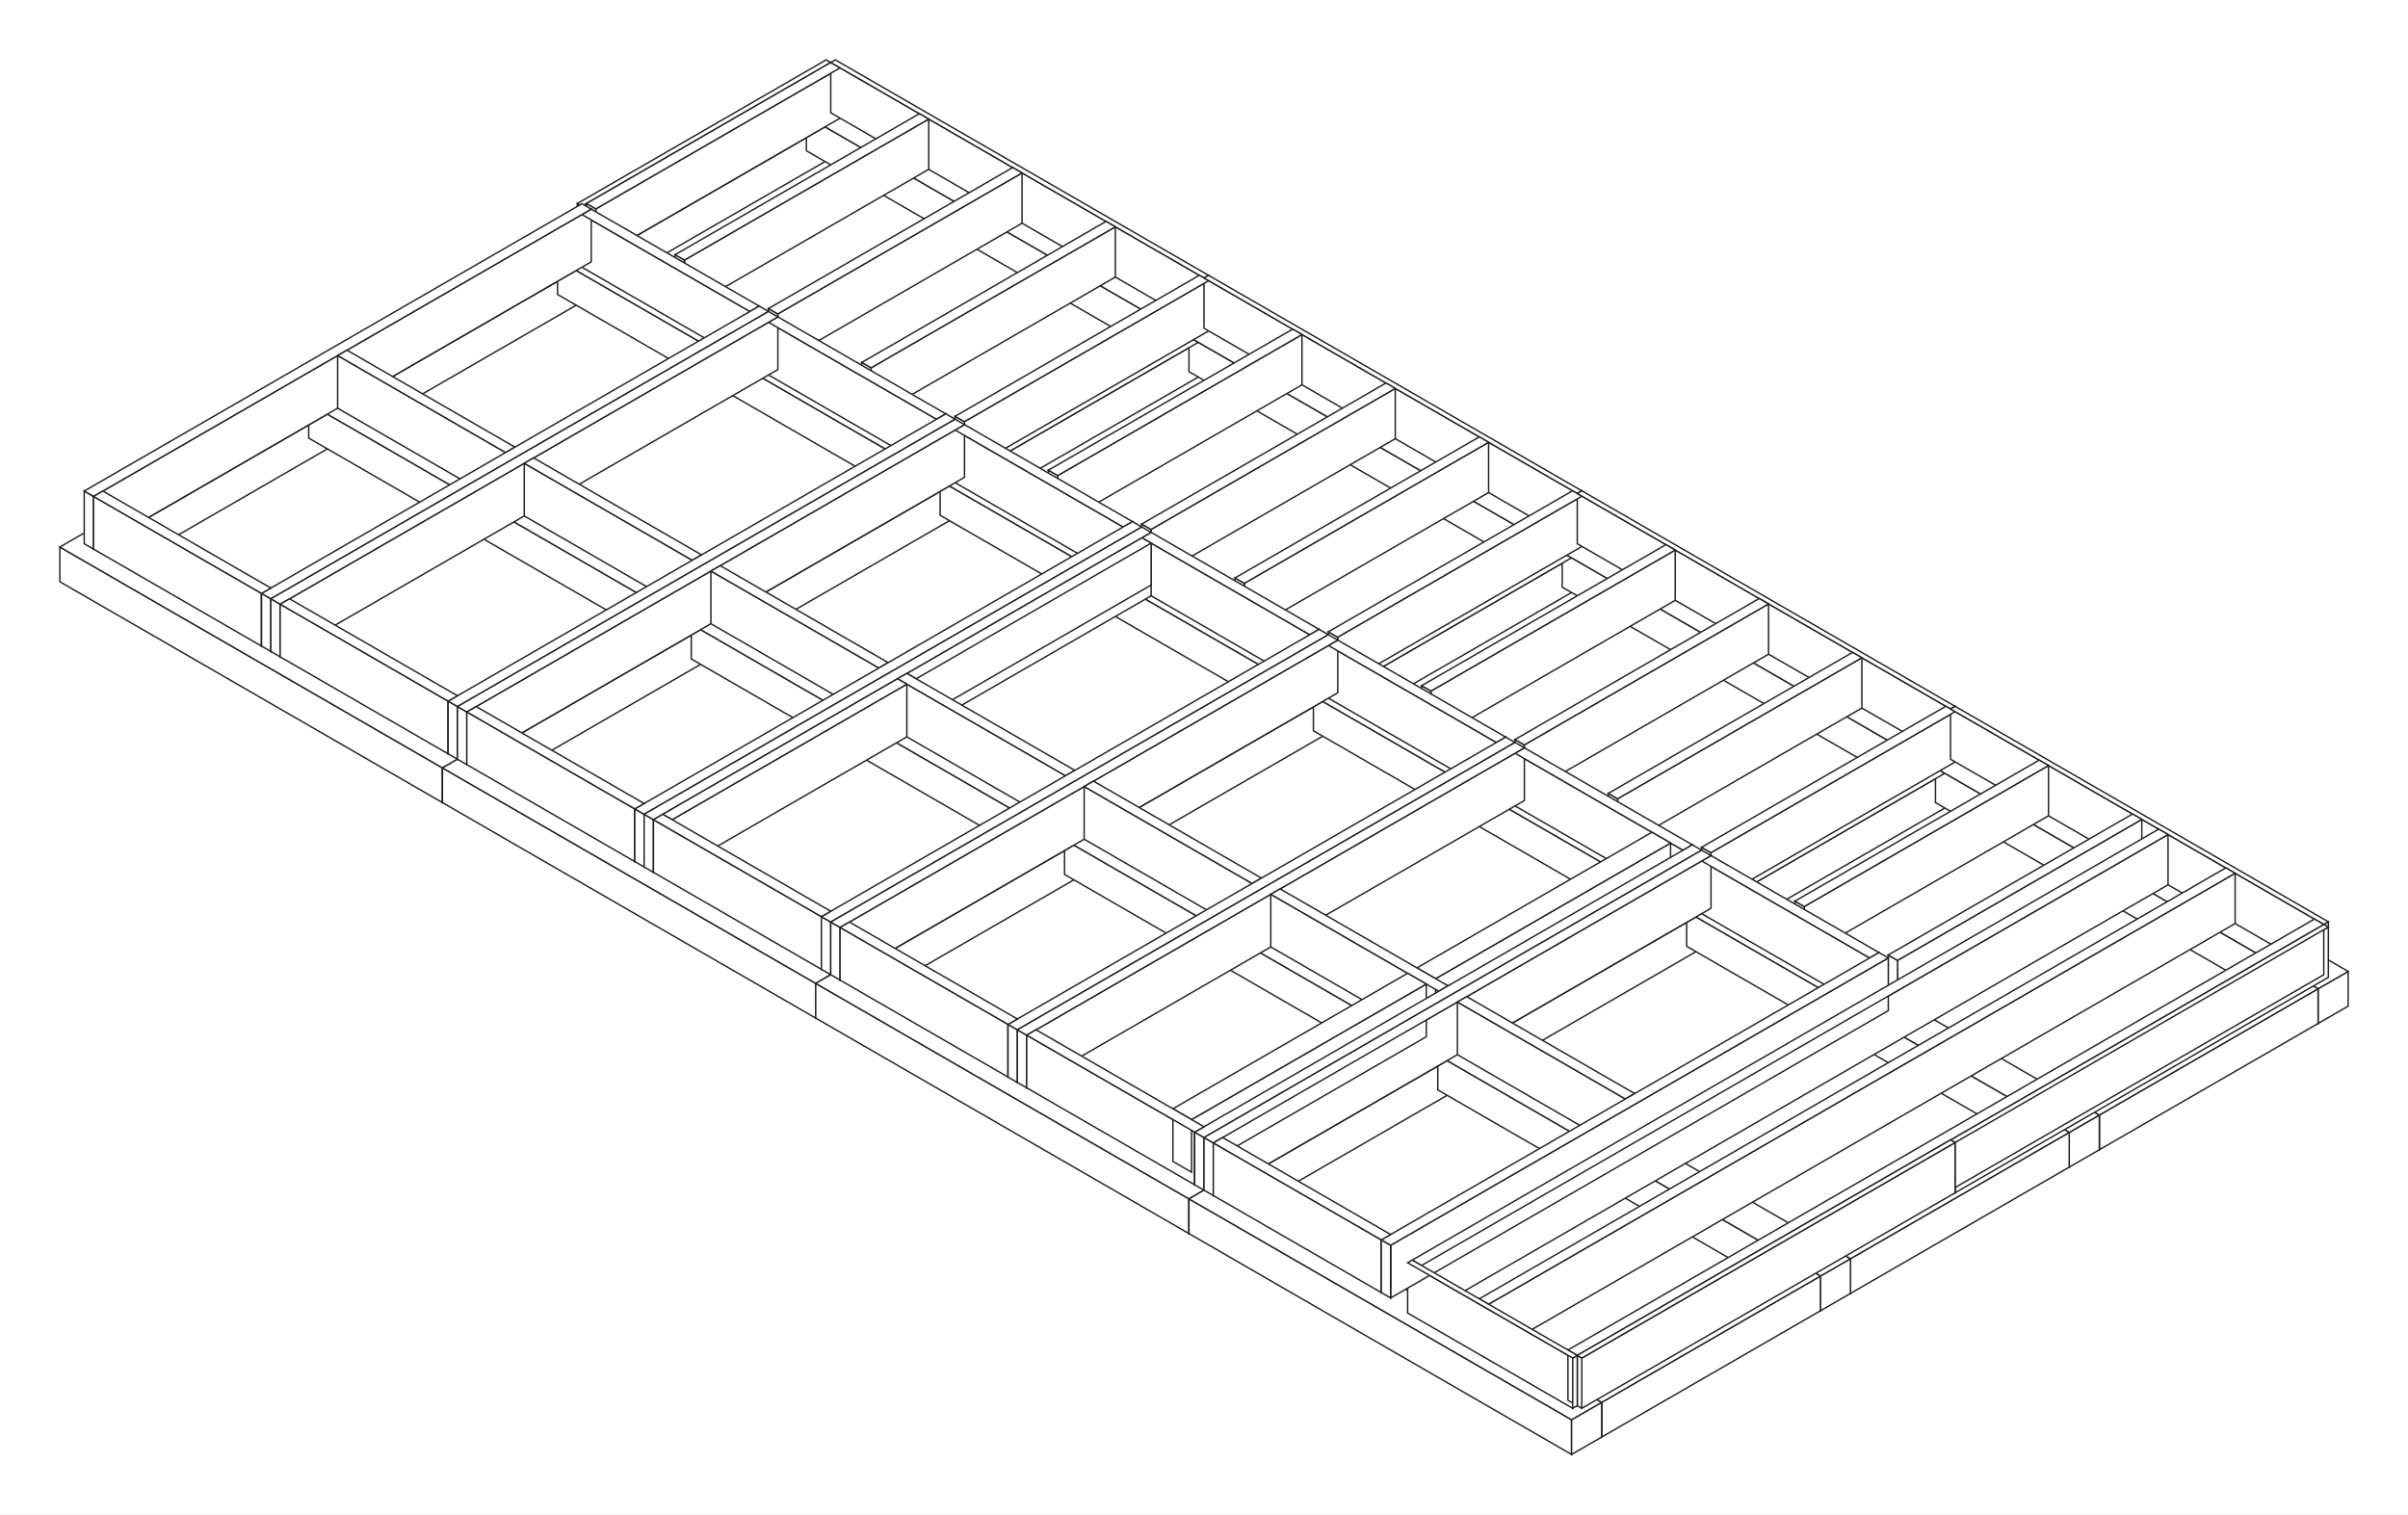
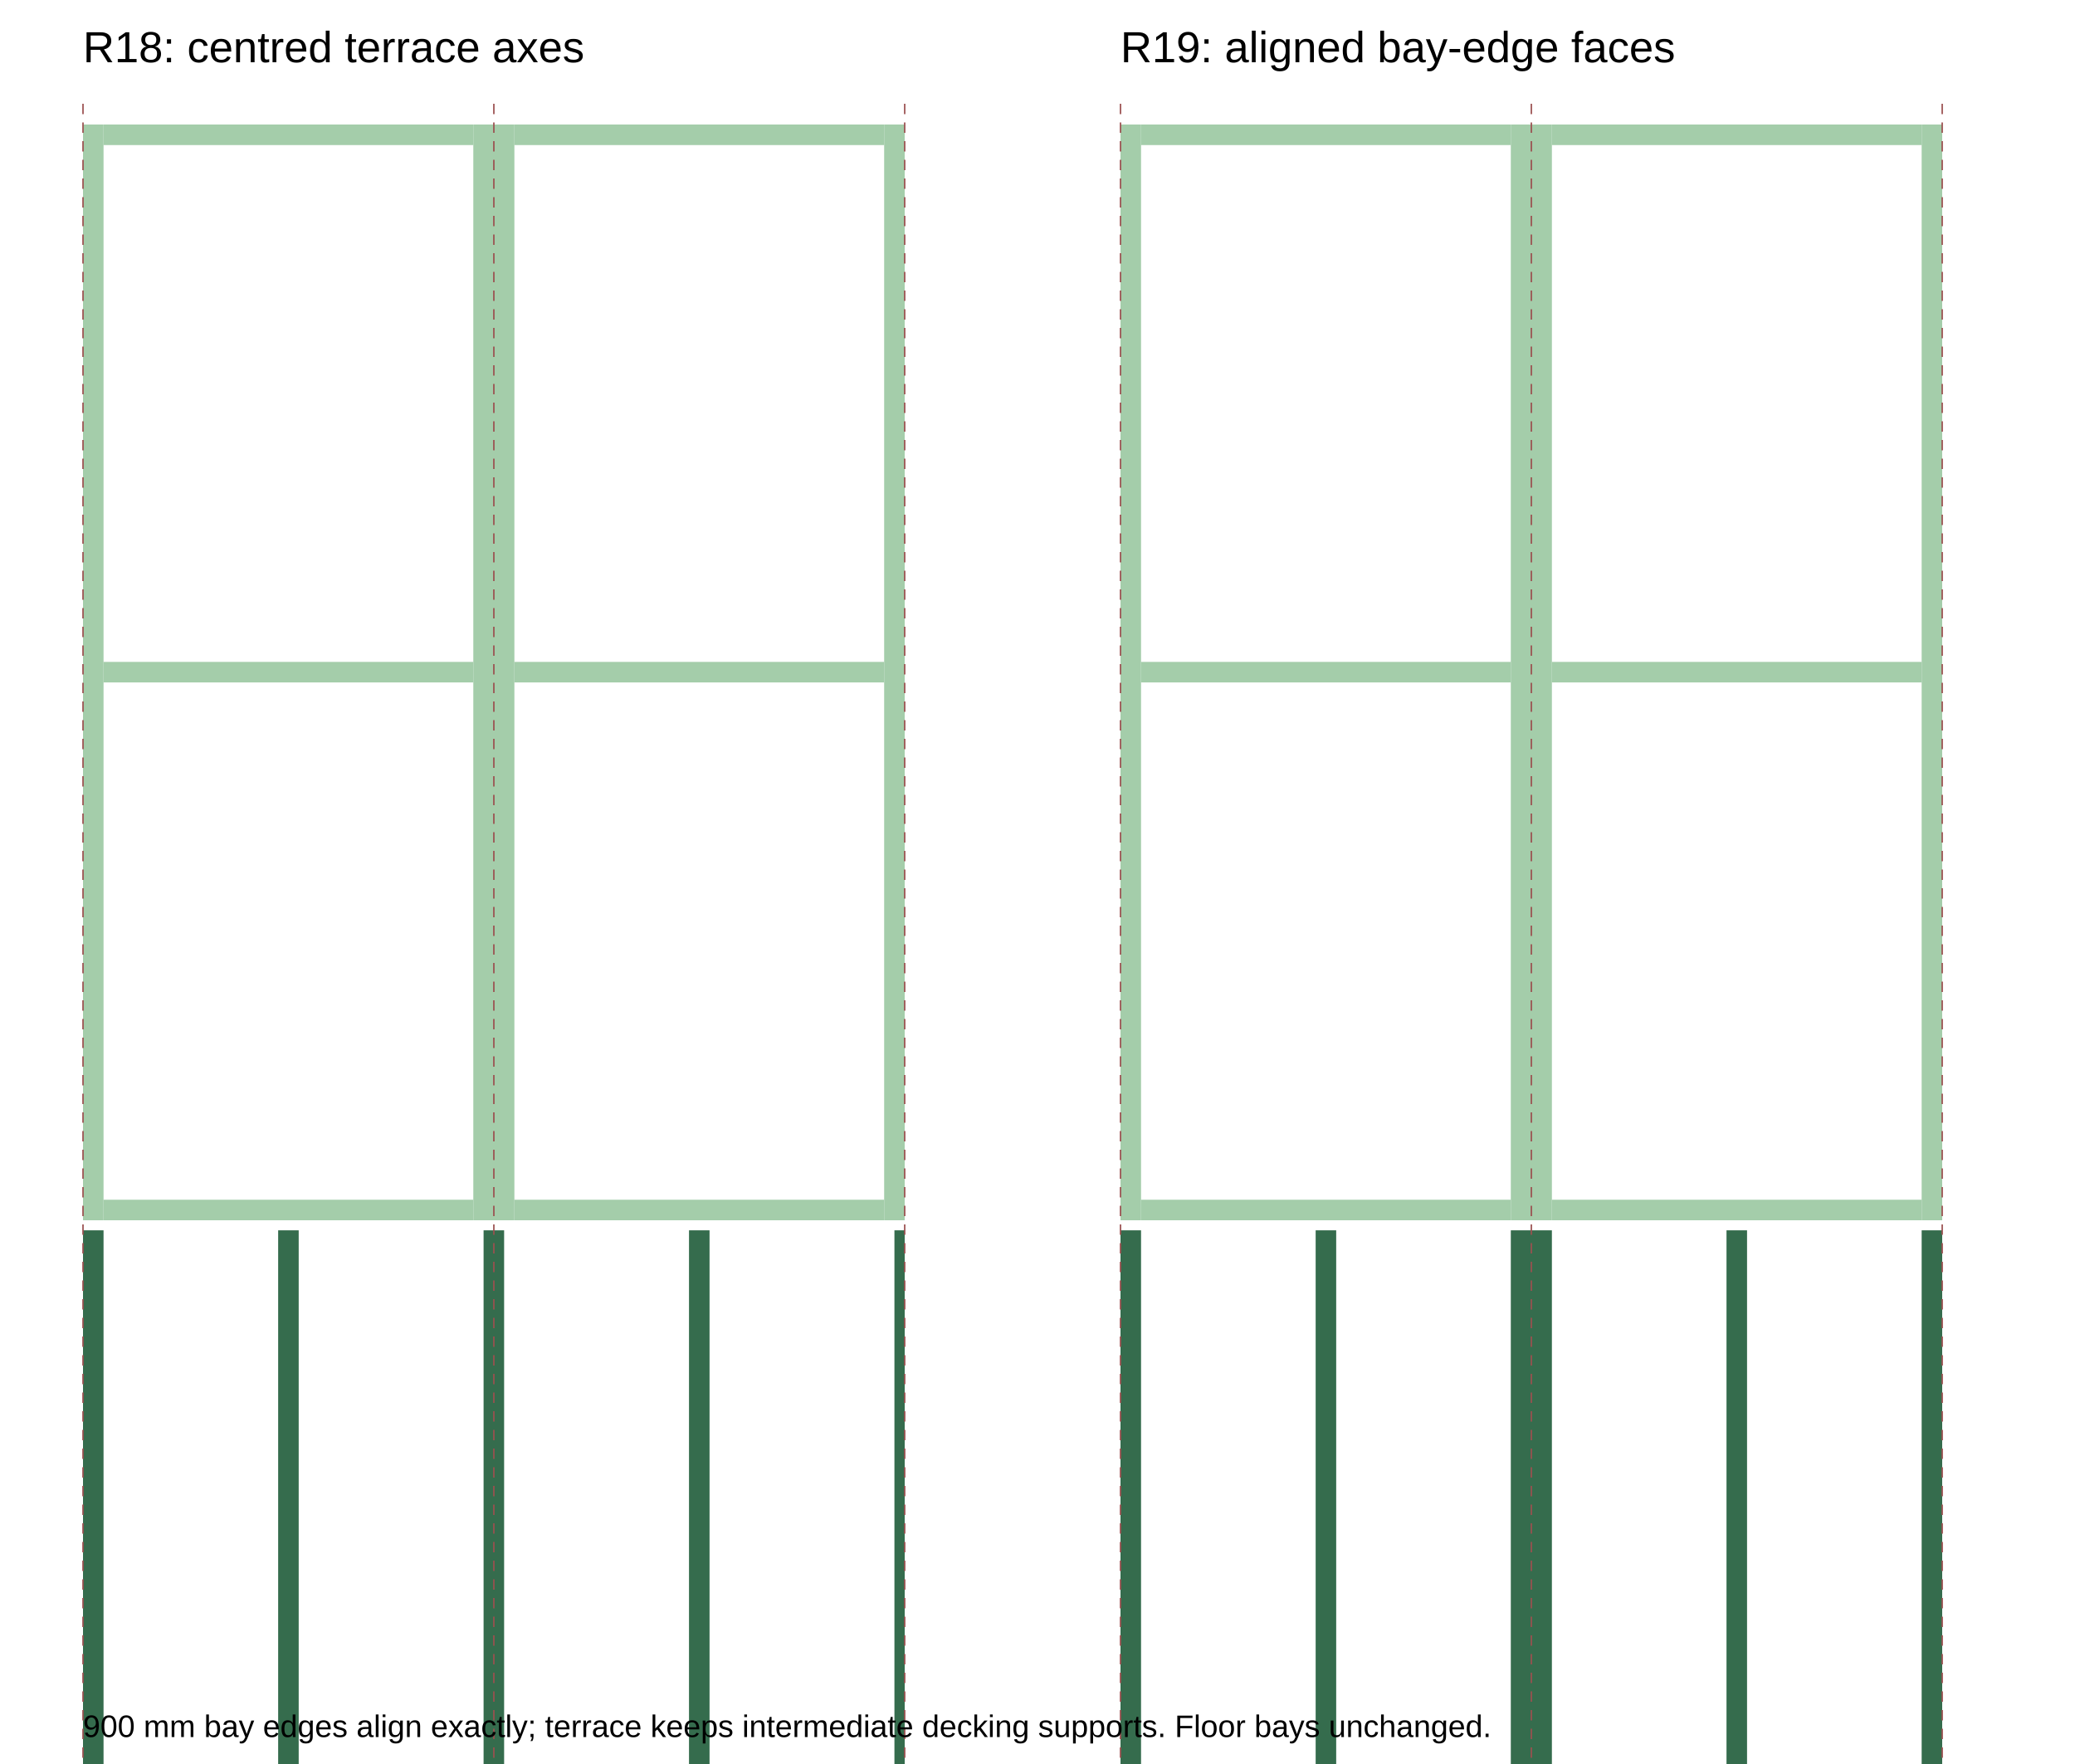
- <svg xmlns="http://www.w3.org/2000/svg" viewBox="-2430.219 -1071.0 10056.59 6324.75">
-   <rect x="-2430.219" y="-1071.0" width="10056.59" height="6324.75" fill="white" />
-   <polygon points="1015.415,-396.25 101.758,131.25 101.758,-13.75 1015.415,-541.25" fill="#ffffff" stroke="#222" stroke-width="6" />
-   <polygon points="2535.289,481.25 937.472,-441.25 937.472,-586.25 2535.289,336.25" fill="#ffffff" stroke="#222" stroke-width="6" />
-   <polygon points="101.758,131.25 23.816,86.25 23.816,-58.75 101.758,-13.75" fill="#ffffff" stroke="#222" stroke-width="6" />
-   <polygon points="2660.863,408.75 2535.289,481.25 2535.289,336.25 2660.863,263.75" fill="#ffffff" stroke="#222" stroke-width="6" />
-   <polygon points="-23.816,203.75 -937.472,731.25 -937.472,586.25 -23.816,58.75" fill="#ffffff" stroke="#222" stroke-width="6" />
-   <polygon points="1496.059,1081.25 -101.758,158.75 -101.758,13.75 1496.059,936.25" fill="#ffffff" stroke="#222" stroke-width="6" />
-   <polygon points="-937.472,731.25 -1015.415,686.25 -1015.415,541.25 -937.472,586.25" fill="#ffffff" stroke="#222" stroke-width="6" />
-   <polygon points="2574.261,503.75 1660.604,1031.25 1660.604,886.25 2574.261,358.75" fill="#ffffff" stroke="#222" stroke-width="6" />
-   <polygon points="4094.135,1381.25 2535.289,481.25 2535.289,336.25 4094.135,1236.25" fill="#ffffff" stroke="#222" stroke-width="6" />
-   <polygon points="1660.604,1031.25 1582.661,986.25 1582.661,841.25 1660.604,886.25" fill="#ffffff" stroke="#222" stroke-width="6" />
-   <polygon points="1621.633,1008.75 1496.059,1081.25 1496.059,936.25 1621.633,863.75" fill="#ffffff" stroke="#222" stroke-width="6" />
-   <polygon points="-1063.046,803.75 -1976.703,1331.25 -1976.703,1186.25 -1063.046,658.75" fill="#ffffff" stroke="#222" stroke-width="6" />
-   <polygon points="456.828,1681.25 -1140.988,758.75 -1140.988,613.75 456.828,1536.25" fill="#ffffff" stroke="#222" stroke-width="6" />
-   <polygon points="-1976.703,1331.25 -2054.645,1286.25 -2054.645,1141.25 -1976.703,1186.25" fill="#ffffff" stroke="#222" stroke-width="6" />
-   <polygon points="4219.709,1308.75 4094.135,1381.25 4094.135,1236.25 4219.709,1163.75" fill="#ffffff" stroke="#222" stroke-width="6" />
-   <polygon points="1535.03,1103.75 621.373,1631.25 621.373,1486.25 1535.03,958.75" fill="#ffffff" stroke="#222" stroke-width="6" />
-   <polygon points="3054.905,1981.25 1496.059,1081.25 1496.059,936.25 3054.905,1836.25" fill="#ffffff" stroke="#222" stroke-width="6" />
-   <polygon points="621.373,1631.25 543.431,1586.25 543.431,1441.25 621.373,1486.25" fill="#ffffff" stroke="#222" stroke-width="6" />
-   <polygon points="582.402,1608.75 456.828,1681.25 456.828,1536.25 582.402,1463.75" fill="#ffffff" stroke="#222" stroke-width="6" />
-   <polygon points="4133.106,1403.75 3219.449,1931.25 3219.449,1786.25 4133.106,1258.75" fill="#ffffff" stroke="#222" stroke-width="6" />
-   <polygon points="-582.402,2281.25 -2180.219,1358.75 -2180.219,1213.75 -582.402,2136.25" fill="#ffffff" stroke="#222" stroke-width="6" />
-   <polygon points="5652.981,2281.25 4094.135,1381.25 4094.135,1236.25 5652.981,2136.25" fill="#ffffff" stroke="#222" stroke-width="6" />
-   <polygon points="3219.449,1931.25 3141.507,1886.25 3141.507,1741.25 3219.449,1786.25" fill="#ffffff" stroke="#222" stroke-width="6" />
-   <polygon points="3180.478,1908.75 3054.905,1981.25 3054.905,1836.25 3180.478,1763.75" fill="#ffffff" stroke="#222" stroke-width="6" />
-   <polygon points="495.8,1703.75 -417.857,2231.25 -417.857,2086.25 495.8,1558.75" fill="#ffffff" stroke="#222" stroke-width="6" />
-   <polygon points="2015.674,2581.25 456.828,1681.25 456.828,1536.25 2015.674,2436.25" fill="#ffffff" stroke="#222" stroke-width="6" />
-   <polygon points="-417.857,2231.25 -495.8,2186.25 -495.8,2041.25 -417.857,2086.25" fill="#ffffff" stroke="#222" stroke-width="6" />
-   <polygon points="5778.554,2208.75 5652.981,2281.25 5652.981,2136.25 5778.554,2063.75" fill="#ffffff" stroke="#222" stroke-width="6" />
-   <polygon points="-456.828,2208.75 -582.402,2281.25 -582.402,2136.25 -456.828,2063.75" fill="#ffffff" stroke="#222" stroke-width="6" />
-   <polygon points="3093.876,2003.75 2180.219,2531.25 2180.219,2386.25 3093.876,1858.75" fill="#ffffff" stroke="#222" stroke-width="6" />
-   <polygon points="4613.75,2881.25 3054.905,1981.25 3054.905,1836.25 4613.75,2736.25" fill="#ffffff" stroke="#222" stroke-width="6" />
-   <polygon points="2180.219,2531.25 2102.277,2486.25 2102.277,2341.25 2180.219,2386.25" fill="#ffffff" stroke="#222" stroke-width="6" />
-   <polygon points="2141.248,2508.75 2015.674,2581.25 2015.674,2436.25 2141.248,2363.75" fill="#ffffff" stroke="#222" stroke-width="6" />
-   <polygon points="5691.952,2303.75 4778.295,2831.25 4778.295,2686.25 5691.952,2158.75" fill="#ffffff" stroke="#222" stroke-width="6" />
-   <polygon points="976.444,3181.25 -582.402,2281.25 -582.402,2136.25 976.444,3036.25" fill="#ffffff" stroke="#222" stroke-width="6" />
-   <polygon points="7250.798,3203.75 5652.981,2281.25 5652.981,2136.25 7250.798,3058.75" fill="#ffffff" stroke="#222" stroke-width="6" />
-   <polygon points="4778.295,2831.25 4700.353,2786.25 4700.353,2641.25 4778.295,2686.25" fill="#ffffff" stroke="#222" stroke-width="6" />
-   <polygon points="4739.324,2808.75 4613.75,2881.25 4613.75,2736.25 4739.324,2663.75" fill="#ffffff" stroke="#222" stroke-width="6" />
-   <polygon points="2054.645,2603.75 1140.988,3131.25 1140.988,2986.25 2054.645,2458.75" fill="#ffffff" stroke="#222" stroke-width="6" />
-   <polygon points="3574.52,3481.25 2015.674,2581.25 2015.674,2436.25 3574.52,3336.25" fill="#ffffff" stroke="#222" stroke-width="6" />
-   <polygon points="1140.988,3131.25 1063.046,3086.25 1063.046,2941.25 1140.988,2986.25" fill="#ffffff" stroke="#222" stroke-width="6" />
-   <polygon points="1102.017,3108.75 976.444,3181.25 976.444,3036.25 1102.017,2963.75" fill="#ffffff" stroke="#222" stroke-width="6" />
-   <polygon points="7376.371,3131.25 7250.798,3203.75 7250.798,3058.75 7376.371,2986.25" fill="#ffffff" stroke="#222" stroke-width="6" />
-   <polygon points="4652.721,2903.75 3739.065,3431.25 3739.065,3286.25 4652.721,2758.75" fill="#ffffff" stroke="#222" stroke-width="6" />
-   <polygon points="6211.567,3803.75 4613.75,2881.25 4613.75,2736.25 6211.567,3658.75" fill="#ffffff" stroke="#222" stroke-width="6" />
-   <polygon points="3739.065,3431.25 3661.122,3386.25 3661.122,3241.25 3739.065,3286.25" fill="#ffffff" stroke="#222" stroke-width="6" />
-   <polygon points="3700.094,3408.75 3574.52,3481.25 3574.52,3336.25 3700.094,3263.75" fill="#ffffff" stroke="#222" stroke-width="6" />
-   <polygon points="7250.798,3203.75 6337.141,3731.25 6337.141,3586.25 7250.798,3058.75" fill="#ffffff" stroke="#222" stroke-width="6" />
-   <polygon points="2535.289,4081.25 976.444,3181.25 976.444,3036.25 2535.289,3936.25" fill="#ffffff" stroke="#222" stroke-width="6" />
-   <polygon points="6337.141,3731.25 6259.199,3686.25 6259.199,3541.25 6337.141,3586.25" fill="#ffffff" stroke="#222" stroke-width="6" />
-   <polygon points="6337.141,3731.25 6211.567,3803.75 6211.567,3658.75 6337.141,3586.25" fill="#ffffff" stroke="#222" stroke-width="6" />
-   <polygon points="3613.491,3503.75 2699.834,4031.25 2699.834,3886.25 3613.491,3358.75" fill="#ffffff" stroke="#222" stroke-width="6" />
-   <polygon points="5172.337,4403.75 3574.52,3481.25 3574.52,3336.25 5172.337,4258.75" fill="#ffffff" stroke="#222" stroke-width="6" />
-   <polygon points="2699.834,4031.25 2621.892,3986.25 2621.892,3841.25 2699.834,3886.25" fill="#ffffff" stroke="#222" stroke-width="6" />
-   <polygon points="2660.863,4008.75 2535.289,4081.25 2535.289,3936.25 2660.863,3863.75" fill="#ffffff" stroke="#222" stroke-width="6" />
-   <polygon points="6211.567,3803.75 5297.91,4331.25 5297.91,4186.25 6211.567,3658.75" fill="#ffffff" stroke="#222" stroke-width="6" />
-   <polygon points="5297.91,4331.25 5219.968,4286.25 5219.968,4141.25 5297.91,4186.25" fill="#ffffff" stroke="#222" stroke-width="6" />
-   <polygon points="5297.91,4331.25 5172.337,4403.75 5172.337,4258.75 5297.91,4186.25" fill="#ffffff" stroke="#222" stroke-width="6" />
-   <polygon points="4133.106,5003.75 2535.289,4081.25 2535.289,3936.25 4133.106,4858.75" fill="#ffffff" stroke="#222" stroke-width="6" />
-   <polygon points="5172.337,4403.75 4258.68,4931.25 4258.68,4786.25 5172.337,4258.75" fill="#ffffff" stroke="#222" stroke-width="6" />
-   <polygon points="4258.68,4931.25 4180.738,4886.25 4180.738,4741.25 4258.68,4786.25" fill="#ffffff" stroke="#222" stroke-width="6" />
-   <polygon points="4258.68,4931.25 4133.106,5003.75 4133.106,4858.75 4258.68,4786.25" fill="#ffffff" stroke="#222" stroke-width="6" />
-   <polygon points="937.472,-586.25 1015.415,-541.25 101.758,-13.75 23.816,-58.75" fill="#ffffff" stroke="#222" stroke-width="6" />
-   <polygon points="1063.046,-658.75 2660.863,263.75 2535.289,336.25 937.472,-586.25" fill="#ffffff" stroke="#222" stroke-width="6" />
-   <polygon points="-101.758,13.75 -23.816,58.75 -937.472,586.25 -1015.415,541.25" fill="#ffffff" stroke="#222" stroke-width="6" />
-   <polygon points="23.816,-58.75 1621.633,863.75 1496.059,936.25 -101.758,13.75" fill="#ffffff" stroke="#222" stroke-width="6" />
-   <polygon points="2496.318,313.75 2574.261,358.75 1660.604,886.25 1582.661,841.25" fill="#ffffff" stroke="#222" stroke-width="6" />
-   <polygon points="2660.863,263.75 4219.709,1163.75 4094.135,1236.25 2535.289,336.25" fill="#ffffff" stroke="#222" stroke-width="6" />
-   <polygon points="-1140.988,613.75 -1063.046,658.75 -1976.703,1186.25 -2054.645,1141.25" fill="#ffffff" stroke="#222" stroke-width="6" />
-   <polygon points="-1015.415,541.25 582.402,1463.75 456.828,1536.25 -1140.988,613.75" fill="#ffffff" stroke="#222" stroke-width="6" />
-   <polygon points="1457.088,913.75 1535.03,958.75 621.373,1486.25 543.431,1441.25" fill="#ffffff" stroke="#222" stroke-width="6" />
-   <polygon points="1621.633,863.75 3180.478,1763.75 3054.905,1836.25 1496.059,936.25" fill="#ffffff" stroke="#222" stroke-width="6" />
-   <polygon points="4055.164,1213.75 4133.106,1258.75 3219.449,1786.25 3141.507,1741.25" fill="#ffffff" stroke="#222" stroke-width="6" />
-   <polygon points="-2054.645,1141.25 -456.828,2063.75 -582.402,2136.25 -2180.219,1213.75" fill="#ffffff" stroke="#222" stroke-width="6" />
-   <polygon points="4219.709,1163.75 5778.554,2063.75 5652.981,2136.25 4094.135,1236.25" fill="#ffffff" stroke="#222" stroke-width="6" />
-   <polygon points="417.857,1513.75 495.8,1558.75 -417.857,2086.25 -495.8,2041.25" fill="#ffffff" stroke="#222" stroke-width="6" />
-   <polygon points="582.402,1463.75 2141.248,2363.75 2015.674,2436.25 456.828,1536.25" fill="#ffffff" stroke="#222" stroke-width="6" />
-   <polygon points="3015.933,1813.75 3093.876,1858.75 2180.219,2386.25 2102.277,2341.25" fill="#ffffff" stroke="#222" stroke-width="6" />
-   <polygon points="3180.478,1763.75 4739.324,2663.75 4613.75,2736.25 3054.905,1836.25" fill="#ffffff" stroke="#222" stroke-width="6" />
-   <polygon points="5614.01,2113.75 5691.952,2158.75 4778.295,2686.25 4700.353,2641.25" fill="#ffffff" stroke="#222" stroke-width="6" />
-   <polygon points="-456.828,2063.75 1102.017,2963.75 976.444,3036.25 -582.402,2136.25" fill="#ffffff" stroke="#222" stroke-width="6" />
-   <polygon points="5778.554,2063.75 7376.371,2986.25 7250.798,3058.75 5652.981,2136.25" fill="#ffffff" stroke="#222" stroke-width="6" />
-   <polygon points="1976.703,2413.75 2054.645,2458.75 1140.988,2986.25 1063.046,2941.25" fill="#ffffff" stroke="#222" stroke-width="6" />
-   <polygon points="2141.248,2363.75 3700.094,3263.75 3574.52,3336.25 2015.674,2436.25" fill="#ffffff" stroke="#222" stroke-width="6" />
-   <polygon points="4574.779,2713.75 4652.721,2758.75 3739.065,3286.25 3661.122,3241.25" fill="#ffffff" stroke="#222" stroke-width="6" />
-   <polygon points="4739.324,2663.75 6337.141,3586.25 6211.567,3658.75 4613.75,2736.25" fill="#ffffff" stroke="#222" stroke-width="6" />
-   <polygon points="7172.855,3013.75 7250.798,3058.75 6337.141,3586.25 6259.199,3541.25" fill="#ffffff" stroke="#222" stroke-width="6" />
-   <polygon points="1102.017,2963.75 2660.863,3863.75 2535.289,3936.25 976.444,3036.25" fill="#ffffff" stroke="#222" stroke-width="6" />
-   <polygon points="3535.549,3313.75 3613.491,3358.75 2699.834,3886.25 2621.892,3841.25" fill="#ffffff" stroke="#222" stroke-width="6" />
-   <polygon points="3700.094,3263.75 5297.91,4186.25 5172.337,4258.75 3574.52,3336.25" fill="#ffffff" stroke="#222" stroke-width="6" />
-   <polygon points="6133.625,3613.75 6211.567,3658.75 5297.91,4186.25 5219.968,4141.25" fill="#ffffff" stroke="#222" stroke-width="6" />
-   <polygon points="2660.863,3863.75 4258.68,4786.25 4133.106,4858.75 2535.289,3936.25" fill="#ffffff" stroke="#222" stroke-width="6" />
-   <polygon points="5094.394,4213.75 5172.337,4258.75 4258.68,4786.25 4180.738,4741.25" fill="#ffffff" stroke="#222" stroke-width="6" />
-   <polygon points="1039.23,-600.0 0.0,-0.0 0.0,-210.0 1039.23,-810.0" fill="#ffffff" stroke="#222" stroke-width="6" />
-   <polygon points="1078.202,-577.5 58.024,11.5 58.024,-198.5 1078.202,-787.5" fill="#ffffff" stroke="#222" stroke-width="6" />
-   <polygon points="2598.076,300.0 1039.23,-600.0 1039.23,-810.0 2598.076,90.0" fill="#ffffff" stroke="#222" stroke-width="6" />
-   <polygon points="1448.427,-363.75 428.25,225.25 428.25,15.25 1448.427,-573.75" fill="#ffffff" stroke="#222" stroke-width="6" />
-   <polygon points="0.0,-0.0 -19.053,-11.0 -19.053,-221.0 0.0,-210.0" fill="#ffffff" stroke="#222" stroke-width="6" />
-   <polygon points="58.024,11.5 19.053,-11.0 19.053,-221.0 58.024,-198.5" fill="#ffffff" stroke="#222" stroke-width="6" />
-   <polygon points="1838.139,-138.75 817.961,450.25 817.961,240.25 1838.139,-348.75" fill="#ffffff" stroke="#222" stroke-width="6" />
-   <polygon points="428.25,225.25 389.278,202.75 389.278,-7.25 428.25,15.25" fill="#ffffff" stroke="#222" stroke-width="6" />
-   <polygon points="2617.129,289.0 2598.076,300.0 2598.076,90.0 2617.129,79.0" fill="#ffffff" stroke="#222" stroke-width="6" />
-   <polygon points="2227.85,86.25 1207.672,675.25 1207.672,465.25 2227.85,-123.75" fill="#ffffff" stroke="#222" stroke-width="6" />
-   <polygon points="817.961,450.25 778.99,427.75 778.99,217.75 817.961,240.25" fill="#ffffff" stroke="#222" stroke-width="6" />
-   <polygon points="2617.562,311.25 1597.384,900.25 1597.384,690.25 2617.562,101.25" fill="#ffffff" stroke="#222" stroke-width="6" />
-   <polygon points="1207.672,675.25 1168.701,652.75 1168.701,442.75 1207.672,465.25" fill="#ffffff" stroke="#222" stroke-width="6" />
-   <polygon points="4156.922,1200.0 2598.076,300.0 2598.076,90.0 4156.922,990.0" fill="#ffffff" stroke="#222" stroke-width="6" />
-   <polygon points="3007.273,536.25 1987.095,1125.25 1987.095,915.25 3007.273,326.25" fill="#ffffff" stroke="#222" stroke-width="6" />
-   <polygon points="1597.384,900.25 1558.413,877.75 1558.413,667.75 1597.384,690.25" fill="#ffffff" stroke="#222" stroke-width="6" />
-   <polygon points="3396.985,761.25 2376.807,1350.25 2376.807,1140.25 3396.985,551.25" fill="#ffffff" stroke="#222" stroke-width="6" />
-   <polygon points="1987.095,1125.25 1948.124,1102.75 1948.124,892.75 1987.095,915.25" fill="#ffffff" stroke="#222" stroke-width="6" />
-   <polygon points="4175.974,1189.0 4156.922,1200.0 4156.922,990.0 4175.974,979.0" fill="#ffffff" stroke="#222" stroke-width="6" />
-   <polygon points="3786.696,986.25 2766.518,1575.25 2766.518,1365.25 3786.696,776.25" fill="#ffffff" stroke="#222" stroke-width="6" />
-   <polygon points="2376.807,1350.25 2337.836,1327.75 2337.836,1117.75 2376.807,1140.25" fill="#ffffff" stroke="#222" stroke-width="6" />
-   <polygon points="4176.407,1211.25 3156.23,1800.25 3156.23,1590.25 4176.407,1001.25" fill="#ffffff" stroke="#222" stroke-width="6" />
-   <polygon points="2766.518,1575.25 2727.547,1552.75 2727.547,1342.75 2766.518,1365.25" fill="#ffffff" stroke="#222" stroke-width="6" />
-   <polygon points="5715.768,2100.0 4156.922,1200.0 4156.922,990.0 5715.768,1890.0" fill="#ffffff" stroke="#222" stroke-width="6" />
-   <polygon points="4566.119,1436.25 3545.941,2025.25 3545.941,1815.25 4566.119,1226.25" fill="#ffffff" stroke="#222" stroke-width="6" />
-   <polygon points="3156.23,1800.25 3117.258,1777.75 3117.258,1567.75 3156.23,1590.25" fill="#ffffff" stroke="#222" stroke-width="6" />
-   <polygon points="4955.83,1661.25 3935.652,2250.25 3935.652,2040.25 4955.83,1451.25" fill="#ffffff" stroke="#222" stroke-width="6" />
-   <polygon points="3545.941,2025.25 3506.97,2002.75 3506.97,1792.75 3545.941,1815.25" fill="#ffffff" stroke="#222" stroke-width="6" />
-   <polygon points="5734.82,2089.0 5715.768,2100.0 5715.768,1890.0 5734.82,1879.0" fill="#ffffff" stroke="#222" stroke-width="6" />
-   <polygon points="5345.542,1886.25 4325.364,2475.25 4325.364,2265.25 5345.542,1676.25" fill="#ffffff" stroke="#222" stroke-width="6" />
-   <polygon points="3935.652,2250.25 3896.681,2227.75 3896.681,2017.75 3935.652,2040.25" fill="#ffffff" stroke="#222" stroke-width="6" />
-   <polygon points="5735.253,2111.25 4715.075,2700.25 4715.075,2490.25 5735.253,1901.25" fill="#ffffff" stroke="#222" stroke-width="6" />
-   <polygon points="4325.364,2475.25 4286.393,2452.75 4286.393,2242.75 4325.364,2265.25" fill="#ffffff" stroke="#222" stroke-width="6" />
-   <polygon points="7274.613,3000.0 5715.768,2100.0 5715.768,1890.0 7274.613,2790.0" fill="#ffffff" stroke="#222" stroke-width="6" />
-   <polygon points="6124.965,2336.25 5104.787,2925.25 5104.787,2715.25 6124.965,2126.25" fill="#ffffff" stroke="#222" stroke-width="6" />
-   <polygon points="4715.075,2700.25 4676.104,2677.75 4676.104,2467.75 4715.075,2490.25" fill="#ffffff" stroke="#222" stroke-width="6" />
-   <polygon points="6514.676,2561.25 5494.498,3150.25 5494.498,2940.25 6514.676,2351.25" fill="#ffffff" stroke="#222" stroke-width="6" />
-   <polygon points="5104.787,2925.25 5065.816,2902.75 5065.816,2692.75 5104.787,2715.25" fill="#ffffff" stroke="#222" stroke-width="6" />
-   <polygon points="7293.666,2989.0 7274.613,3000.0 7274.613,2790.0 7293.666,2779.0" fill="#ffffff" stroke="#222" stroke-width="6" />
-   <polygon points="5494.498,3150.25 5455.527,3127.75 5455.527,2917.75 5494.498,2940.25" fill="#ffffff" stroke="#222" stroke-width="6" />
-   <polygon points="7293.666,3011.0 5734.82,3911.0 5734.82,3701.0 7293.666,2801.0" fill="#ffffff" stroke="#222" stroke-width="6" />
-   <polygon points="6624.228,2624.5 3506.537,4424.5 3506.537,4214.5 6624.228,2414.5" fill="#ffffff" stroke="#222" stroke-width="6" />
-   <polygon points="6904.388,2786.25 3786.696,4586.25 3786.696,4376.25 6904.388,2576.25" fill="#ffffff" stroke="#222" stroke-width="6" />
-   <polygon points="7274.613,3000.0 4156.922,4800.0 4156.922,4590.0 7274.613,2790.0" fill="#ffffff" stroke="#222" stroke-width="6" />
-   <polygon points="5734.82,3911.0 5715.768,3900.0 5715.768,3690.0 5734.82,3701.0" fill="#ffffff" stroke="#222" stroke-width="6" />
-   <polygon points="5734.82,3911.0 4175.974,4811.0 4175.974,4601.0 5734.82,3701.0" fill="#ffffff" stroke="#222" stroke-width="6" />
-   <polygon points="3506.537,4424.5 3467.566,4402.0 3467.566,4192.0 3506.537,4214.5" fill="#ffffff" stroke="#222" stroke-width="6" />
-   <polygon points="3786.696,4586.25 3747.725,4563.75 3747.725,4353.75 3786.696,4376.25" fill="#ffffff" stroke="#222" stroke-width="6" />
-   <polygon points="4137.869,4811.0 3448.513,4413.0 3448.513,4203.0 4137.869,4601.0" fill="#ffffff" stroke="#222" stroke-width="6" />
-   <polygon points="4156.922,4800.0 4117.951,4777.5 4117.951,4567.5 4156.922,4590.0" fill="#ffffff" stroke="#222" stroke-width="6" />
-   <polygon points="4175.974,4811.0 4156.922,4800.0 4156.922,4590.0 4175.974,4601.0" fill="#ffffff" stroke="#222" stroke-width="6" />
-   <polygon points="4156.922,4800.0 4137.869,4811.0 4137.869,4601.0 4156.922,4590.0" fill="#ffffff" stroke="#222" stroke-width="6" />
-   <polygon points="701.481,450.0 0.0,45.0 0.0,-175.0 701.481,230.0" fill="#ffffff" stroke="#222" stroke-width="6" />
-   <polygon points="740.452,427.5 701.481,450.0 701.481,230.0 740.452,207.5" fill="#ffffff" stroke="#222" stroke-width="6" />
-   <polygon points="38.971,22.5 -2039.49,1222.5 -2039.49,1002.5 38.971,-197.5" fill="#ffffff" stroke="#222" stroke-width="6" />
-   <polygon points="1480.903,900.0 779.423,495.0 779.423,275.0 1480.903,680.0" fill="#ffffff" stroke="#222" stroke-width="6" />
-   <polygon points="-318.697,1039.0 -1020.178,634.0 -1020.178,414.0 -318.697,819.0" fill="#ffffff" stroke="#222" stroke-width="6" />
-   <polygon points="1519.875,877.5 1480.903,900.0 1480.903,680.0 1519.875,657.5" fill="#ffffff" stroke="#222" stroke-width="6" />
-   <polygon points="-279.726,1016.5 -318.697,1039.0 -318.697,819.0 -279.726,796.5" fill="#ffffff" stroke="#222" stroke-width="6" />
-   <polygon points="779.423,450.0 -1299.038,1650.0 -1299.038,1430.0 779.423,230.0" fill="#ffffff" stroke="#222" stroke-width="6" />
-   <polygon points="818.394,472.5 -1260.067,1672.5 -1260.067,1452.5 818.394,252.5" fill="#ffffff" stroke="#222" stroke-width="6" />
-   <polygon points="2260.326,1350.0 1558.846,945.0 1558.846,725.0 2260.326,1130.0" fill="#ffffff" stroke="#222" stroke-width="6" />
-   <polygon points="-2039.49,1222.5 -2078.461,1200.0 -2078.461,980.0 -2039.49,1002.5" fill="#ffffff" stroke="#222" stroke-width="6" />
-   <polygon points="460.726,1489.0 -240.755,1084.0 -240.755,864.0 460.726,1269.0" fill="#ffffff" stroke="#222" stroke-width="6" />
-   <polygon points="2299.297,1327.5 2260.326,1350.0 2260.326,1130.0 2299.297,1107.5" fill="#ffffff" stroke="#222" stroke-width="6" />
-   <polygon points="-1338.009,1627.5 -2039.49,1222.5 -2039.49,1002.5 -1338.009,1407.5" fill="#ffffff" stroke="#222" stroke-width="6" />
-   <polygon points="499.697,1466.5 460.726,1489.0 460.726,1269.0 499.697,1246.5" fill="#ffffff" stroke="#222" stroke-width="6" />
-   <polygon points="1558.846,900.0 -519.615,2100.0 -519.615,1880.0 1558.846,680.0" fill="#ffffff" stroke="#222" stroke-width="6" />
-   <polygon points="1597.817,922.5 -480.644,2122.5 -480.644,1902.5 1597.817,702.5" fill="#ffffff" stroke="#222" stroke-width="6" />
-   <polygon points="3039.749,1800.0 2338.269,1395.0 2338.269,1175.0 3039.749,1580.0" fill="#ffffff" stroke="#222" stroke-width="6" />
-   <polygon points="-1299.038,1605.0 -1338.009,1627.5 -1338.009,1407.5 -1299.038,1385.0" fill="#ffffff" stroke="#222" stroke-width="6" />
-   <polygon points="-1299.038,1650.0 -1338.009,1627.5 -1338.009,1407.5 -1299.038,1430.0" fill="#ffffff" stroke="#222" stroke-width="6" />
-   <polygon points="-1260.067,1672.5 -1299.038,1650.0 -1299.038,1430.0 -1260.067,1452.5" fill="#ffffff" stroke="#222" stroke-width="6" />
-   <polygon points="2377.24,1417.5 1396.033,1984.0 1396.033,1764.0 2377.24,1197.5" fill="#ffffff" stroke="#222" stroke-width="6" />
-   <polygon points="1240.148,1939.0 538.668,1534.0 538.668,1314.0 1240.148,1719.0" fill="#ffffff" stroke="#222" stroke-width="6" />
-   <polygon points="3078.72,1777.5 3039.749,1800.0 3039.749,1580.0 3078.72,1557.5" fill="#ffffff" stroke="#222" stroke-width="6" />
-   <polygon points="-558.586,2077.5 -1260.067,1672.5 -1260.067,1452.5 -558.586,1857.5" fill="#ffffff" stroke="#222" stroke-width="6" />
-   <polygon points="1279.12,1916.5 1240.148,1939.0 1240.148,1719.0 1279.12,1696.5" fill="#ffffff" stroke="#222" stroke-width="6" />
-   <polygon points="2338.269,1350.0 259.808,2550.0 259.808,2330.0 2338.269,1130.0" fill="#ffffff" stroke="#222" stroke-width="6" />
-   <polygon points="2377.24,1372.5 298.779,2572.5 298.779,2352.5 2377.24,1152.5" fill="#ffffff" stroke="#222" stroke-width="6" />
-   <polygon points="1396.033,1984.0 1357.062,1961.5 1357.062,1741.5 1396.033,1764.0" fill="#ffffff" stroke="#222" stroke-width="6" />
-   <polygon points="3819.172,2250.0 3117.691,1845.0 3117.691,1625.0 3819.172,2030.0" fill="#ffffff" stroke="#222" stroke-width="6" />
-   <polygon points="-519.615,2055.0 -558.586,2077.5 -558.586,1857.5 -519.615,1835.0" fill="#ffffff" stroke="#222" stroke-width="6" />
-   <polygon points="-519.615,2100.0 -558.586,2077.5 -558.586,1857.5 -519.615,1880.0" fill="#ffffff" stroke="#222" stroke-width="6" />
-   <polygon points="-480.644,2122.5 -519.615,2100.0 -519.615,1880.0 -480.644,1902.5" fill="#ffffff" stroke="#222" stroke-width="6" />
-   <polygon points="2019.571,2389.0 1318.091,1984.0 1318.091,1764.0 2019.571,2169.0" fill="#ffffff" stroke="#222" stroke-width="6" />
-   <polygon points="3858.143,2227.5 3819.172,2250.0 3819.172,2030.0 3858.143,2007.5" fill="#ffffff" stroke="#222" stroke-width="6" />
-   <polygon points="1357.062,2006.5 376.721,2572.5 376.721,2352.5 1357.062,1786.5" fill="#ffffff" stroke="#222" stroke-width="6" />
-   <polygon points="220.836,2527.5 -480.644,2122.5 -480.644,1902.5 220.836,2307.5" fill="#ffffff" stroke="#222" stroke-width="6" />
-   <polygon points="2058.542,2366.5 2019.571,2389.0 2019.571,2169.0 2058.542,2146.5" fill="#ffffff" stroke="#222" stroke-width="6" />
-   <polygon points="3117.691,1800.0 1039.23,3000.0 1039.23,2780.0 3117.691,1580.0" fill="#ffffff" stroke="#222" stroke-width="6" />
-   <polygon points="3156.663,1822.5 1078.202,3022.5 1078.202,2802.5 3156.663,1602.5" fill="#ffffff" stroke="#222" stroke-width="6" />
-   <polygon points="4598.595,2700.0 3897.114,2295.0 3897.114,2075.0 4598.595,2480.0" fill="#ffffff" stroke="#222" stroke-width="6" />
-   <polygon points="259.808,2505.0 220.836,2527.5 220.836,2307.5 259.808,2285.0" fill="#ffffff" stroke="#222" stroke-width="6" />
-   <polygon points="259.808,2550.0 220.836,2527.5 220.836,2307.5 259.808,2330.0" fill="#ffffff" stroke="#222" stroke-width="6" />
-   <polygon points="298.779,2572.5 259.808,2550.0 259.808,2330.0 298.779,2352.5" fill="#ffffff" stroke="#222" stroke-width="6" />
-   <polygon points="376.721,2572.5 337.75,2550.0 337.75,2330.0 376.721,2352.5" fill="#ffffff" stroke="#222" stroke-width="6" />
-   <polygon points="2798.994,2839.0 2097.514,2434.0 2097.514,2214.0 2798.994,2619.0" fill="#ffffff" stroke="#222" stroke-width="6" />
-   <polygon points="4637.566,2677.5 4598.595,2700.0 4598.595,2480.0 4637.566,2457.5" fill="#ffffff" stroke="#222" stroke-width="6" />
-   <polygon points="1000.259,2977.5 298.779,2572.5 298.779,2352.5 1000.259,2757.5" fill="#ffffff" stroke="#222" stroke-width="6" />
-   <polygon points="2837.965,2816.5 2798.994,2839.0 2798.994,2619.0 2837.965,2596.5" fill="#ffffff" stroke="#222" stroke-width="6" />
-   <polygon points="3897.114,2250.0 1818.653,3450.0 1818.653,3230.0 3897.114,2030.0" fill="#ffffff" stroke="#222" stroke-width="6" />
-   <polygon points="3936.085,2272.5 1857.624,3472.5 1857.624,3252.5 3936.085,2052.5" fill="#ffffff" stroke="#222" stroke-width="6" />
-   <polygon points="5378.018,3150.0 4676.537,2745.0 4676.537,2525.0 5378.018,2930.0" fill="#ffffff" stroke="#222" stroke-width="6" />
-   <polygon points="4546.633,2670.0 3565.427,3236.5 3565.427,3016.5 4546.633,2450.0" fill="#ffffff" stroke="#222" stroke-width="6" />
-   <polygon points="1039.23,2955.0 1000.259,2977.5 1000.259,2757.5 1039.23,2735.0" fill="#ffffff" stroke="#222" stroke-width="6" />
-   <polygon points="1039.23,3000.0 1000.259,2977.5 1000.259,2757.5 1039.23,2780.0" fill="#ffffff" stroke="#222" stroke-width="6" />
-   <polygon points="1078.202,3022.5 1039.23,3000.0 1039.23,2780.0 1078.202,2802.5" fill="#ffffff" stroke="#222" stroke-width="6" />
-   <polygon points="3578.417,3289.0 2876.936,2884.0 2876.936,2664.0 3578.417,3069.0" fill="#ffffff" stroke="#222" stroke-width="6" />
-   <polygon points="5416.989,3127.5 5378.018,3150.0 5378.018,2930.0 5416.989,2907.5" fill="#ffffff" stroke="#222" stroke-width="6" />
-   <polygon points="3565.427,3236.5 3487.484,3191.5 3487.484,2971.5 3565.427,3016.5" fill="#ffffff" stroke="#222" stroke-width="6" />
-   <polygon points="1779.682,3427.5 1078.202,3022.5 1078.202,2802.5 1779.682,3207.5" fill="#ffffff" stroke="#222" stroke-width="6" />
-   <polygon points="3617.388,3266.5 3578.417,3289.0 3578.417,3069.0 3617.388,3046.5" fill="#ffffff" stroke="#222" stroke-width="6" />
-   <polygon points="4676.537,2700.0 2598.076,3900.0 2598.076,3680.0 4676.537,2480.0" fill="#ffffff" stroke="#222" stroke-width="6" />
-   <polygon points="4715.508,2722.5 2637.047,3922.5 2637.047,3702.5 4715.508,2502.5" fill="#ffffff" stroke="#222" stroke-width="6" />
-   <polygon points="1818.653,3405.0 1779.682,3427.5 1779.682,3207.5 1818.653,3185.0" fill="#ffffff" stroke="#222" stroke-width="6" />
-   <polygon points="1818.653,3450.0 1779.682,3427.5 1779.682,3207.5 1818.653,3230.0" fill="#ffffff" stroke="#222" stroke-width="6" />
-   <polygon points="1857.624,3472.5 1818.653,3450.0 1818.653,3230.0 1857.624,3252.5" fill="#ffffff" stroke="#222" stroke-width="6" />
-   <polygon points="4357.84,3739.0 3656.359,3334.0 3656.359,3114.0 4357.84,3519.0" fill="#ffffff" stroke="#222" stroke-width="6" />
-   <polygon points="3526.455,3259.0 2546.115,3825.0 2546.115,3605.0 3526.455,3039.0" fill="#ffffff" stroke="#222" stroke-width="6" />
-   <polygon points="2559.105,3877.5 1857.624,3472.5 1857.624,3252.5 2559.105,3657.5" fill="#ffffff" stroke="#222" stroke-width="6" />
-   <polygon points="4396.811,3716.5 4357.84,3739.0 4357.84,3519.0 4396.811,3496.5" fill="#ffffff" stroke="#222" stroke-width="6" />
-   <polygon points="5455.96,3150.0 3377.499,4350.0 3377.499,4130.0 5455.96,2930.0" fill="#ffffff" stroke="#222" stroke-width="6" />
-   <polygon points="2546.115,3825.0 2468.172,3780.0 2468.172,3560.0 2546.115,3605.0" fill="#ffffff" stroke="#222" stroke-width="6" />
-   <polygon points="2598.076,3855.0 2559.105,3877.5 2559.105,3657.5 2598.076,3635.0" fill="#ffffff" stroke="#222" stroke-width="6" />
-   <polygon points="2598.076,3900.0 2559.105,3877.5 2559.105,3657.5 2598.076,3680.0" fill="#ffffff" stroke="#222" stroke-width="6" />
-   <polygon points="2637.047,3922.5 2598.076,3900.0 2598.076,3680.0 2637.047,3702.5" fill="#ffffff" stroke="#222" stroke-width="6" />
-   <polygon points="3338.528,4327.5 2637.047,3922.5 2637.047,3702.5 3338.528,4107.5" fill="#ffffff" stroke="#222" stroke-width="6" />
-   <polygon points="3377.499,4305.0 3338.528,4327.5 3338.528,4107.5 3377.499,4085.0" fill="#ffffff" stroke="#222" stroke-width="6" />
-   <polygon points="3377.499,4350.0 3338.528,4327.5 3338.528,4107.5 3377.499,4130.0" fill="#ffffff" stroke="#222" stroke-width="6" />
-   <polygon points="1020.178,-821.0 1039.23,-810.0 0.0,-210.0 -19.053,-221.0" fill="#ffffff" stroke="#222" stroke-width="6" />
-   <polygon points="1039.23,-810.0 1078.202,-787.5 58.024,-198.5 19.053,-221.0" fill="#ffffff" stroke="#222" stroke-width="6" />
-   <polygon points="1058.283,-821.0 2617.129,79.0 2598.076,90.0 1039.23,-810.0" fill="#ffffff" stroke="#222" stroke-width="6" />
-   <polygon points="1409.456,-596.25 1448.427,-573.75 428.25,15.25 389.278,-7.25" fill="#ffffff" stroke="#222" stroke-width="6" />
-   <polygon points="1799.168,-371.25 1838.139,-348.75 817.961,240.25 778.99,217.75" fill="#ffffff" stroke="#222" stroke-width="6" />
-   <polygon points="2188.879,-146.25 2227.85,-123.75 1207.672,465.25 1168.701,442.75" fill="#ffffff" stroke="#222" stroke-width="6" />
-   <polygon points="2578.591,78.75 2617.562,101.25 1597.384,690.25 1558.413,667.75" fill="#ffffff" stroke="#222" stroke-width="6" />
-   <polygon points="2617.129,79.0 4175.974,979.0 4156.922,990.0 2598.076,90.0" fill="#ffffff" stroke="#222" stroke-width="6" />
-   <polygon points="2968.302,303.75 3007.273,326.25 1987.095,915.25 1948.124,892.75" fill="#ffffff" stroke="#222" stroke-width="6" />
-   <polygon points="3358.013,528.75 3396.985,551.25 2376.807,1140.25 2337.836,1117.75" fill="#ffffff" stroke="#222" stroke-width="6" />
-   <polygon points="3747.725,753.75 3786.696,776.25 2766.518,1365.25 2727.547,1342.75" fill="#ffffff" stroke="#222" stroke-width="6" />
-   <polygon points="4137.436,978.75 4176.407,1001.25 3156.23,1590.25 3117.258,1567.75" fill="#ffffff" stroke="#222" stroke-width="6" />
-   <polygon points="4175.974,979.0 5734.82,1879.0 5715.768,1890.0 4156.922,990.0" fill="#ffffff" stroke="#222" stroke-width="6" />
-   <polygon points="4527.148,1203.75 4566.119,1226.25 3545.941,1815.25 3506.97,1792.75" fill="#ffffff" stroke="#222" stroke-width="6" />
-   <polygon points="4916.859,1428.75 4955.83,1451.25 3935.652,2040.25 3896.681,2017.75" fill="#ffffff" stroke="#222" stroke-width="6" />
-   <polygon points="5306.571,1653.75 5345.542,1676.25 4325.364,2265.25 4286.393,2242.75" fill="#ffffff" stroke="#222" stroke-width="6" />
-   <polygon points="5696.282,1878.75 5735.253,1901.25 4715.075,2490.25 4676.104,2467.75" fill="#ffffff" stroke="#222" stroke-width="6" />
-   <polygon points="5734.82,1879.0 7293.666,2779.0 7274.613,2790.0 5715.768,1890.0" fill="#ffffff" stroke="#222" stroke-width="6" />
-   <polygon points="6085.993,2103.75 6124.965,2126.25 5104.787,2715.25 5065.816,2692.75" fill="#ffffff" stroke="#222" stroke-width="6" />
-   <polygon points="6475.705,2328.75 6514.676,2351.25 5494.498,2940.25 5455.527,2917.75" fill="#ffffff" stroke="#222" stroke-width="6" />
-   <polygon points="7274.613,2790.0 7293.666,2801.0 5734.82,3701.0 5715.768,3690.0" fill="#ffffff" stroke="#222" stroke-width="6" />
-   <polygon points="6585.257,2392.0 6624.228,2414.5 3506.537,4214.5 3467.566,4192.0" fill="#ffffff" stroke="#222" stroke-width="6" />
-   <polygon points="6865.416,2553.75 6904.388,2576.25 3786.696,4376.25 3747.725,4353.75" fill="#ffffff" stroke="#222" stroke-width="6" />
-   <polygon points="7235.642,2767.5 7274.613,2790.0 4156.922,4590.0 4117.951,4567.5" fill="#ffffff" stroke="#222" stroke-width="6" />
-   <polygon points="5715.768,3690.0 5734.82,3701.0 4175.974,4601.0 4156.922,4590.0" fill="#ffffff" stroke="#222" stroke-width="6" />
-   <polygon points="3467.566,4192.0 4156.922,4590.0 4137.869,4601.0 3448.513,4203.0" fill="#ffffff" stroke="#222" stroke-width="6" />
-   <polygon points="38.971,-197.5 740.452,207.5 701.481,230.0 0.0,-175.0" fill="#ffffff" stroke="#222" stroke-width="6" />
-   <polygon points="0.0,-220.0 38.971,-197.5 -2039.49,1002.5 -2078.461,980.0" fill="#ffffff" stroke="#222" stroke-width="6" />
-   <polygon points="818.394,252.5 1519.875,657.5 1480.903,680.0 779.423,275.0" fill="#ffffff" stroke="#222" stroke-width="6" />
-   <polygon points="-981.207,391.5 -279.726,796.5 -318.697,819.0 -1020.178,414.0" fill="#ffffff" stroke="#222" stroke-width="6" />
-   <polygon points="740.452,207.5 779.423,230.0 -1299.038,1430.0 -1338.009,1407.5" fill="#ffffff" stroke="#222" stroke-width="6" />
-   <polygon points="779.423,230.0 818.394,252.5 -1260.067,1452.5 -1299.038,1430.0" fill="#ffffff" stroke="#222" stroke-width="6" />
-   <polygon points="1597.817,702.5 2299.297,1107.5 2260.326,1130.0 1558.846,725.0" fill="#ffffff" stroke="#222" stroke-width="6" />
-   <polygon points="-201.784,841.5 499.697,1246.5 460.726,1269.0 -240.755,864.0" fill="#ffffff" stroke="#222" stroke-width="6" />
-   <polygon points="-2000.519,980.0 -1299.038,1385.0 -1338.009,1407.5 -2039.49,1002.5" fill="#ffffff" stroke="#222" stroke-width="6" />
-   <polygon points="1519.875,657.5 1558.846,680.0 -519.615,1880.0 -558.586,1857.5" fill="#ffffff" stroke="#222" stroke-width="6" />
-   <polygon points="1558.846,680.0 1597.817,702.5 -480.644,1902.5 -519.615,1880.0" fill="#ffffff" stroke="#222" stroke-width="6" />
-   <polygon points="2377.24,1152.5 3078.72,1557.5 3039.749,1580.0 2338.269,1175.0" fill="#ffffff" stroke="#222" stroke-width="6" />
-   <polygon points="2338.269,1175.0 2377.24,1197.5 1396.033,1764.0 1357.062,1741.5" fill="#ffffff" stroke="#222" stroke-width="6" />
-   <polygon points="577.639,1291.5 1279.12,1696.5 1240.148,1719.0 538.668,1314.0" fill="#ffffff" stroke="#222" stroke-width="6" />
-   <polygon points="-1221.096,1430.0 -519.615,1835.0 -558.586,1857.5 -1260.067,1452.5" fill="#ffffff" stroke="#222" stroke-width="6" />
-   <polygon points="2299.297,1107.5 2338.269,1130.0 259.808,2330.0 220.836,2307.5" fill="#ffffff" stroke="#222" stroke-width="6" />
-   <polygon points="2338.269,1130.0 2377.24,1152.5 298.779,2352.5 259.808,2330.0" fill="#ffffff" stroke="#222" stroke-width="6" />
-   <polygon points="3156.663,1602.5 3858.143,2007.5 3819.172,2030.0 3117.691,1625.0" fill="#ffffff" stroke="#222" stroke-width="6" />
-   <polygon points="1357.062,1741.5 2058.542,2146.5 2019.571,2169.0 1318.091,1764.0" fill="#ffffff" stroke="#222" stroke-width="6" />
-   <polygon points="1318.091,1764.0 1357.062,1786.5 376.721,2352.5 337.75,2330.0" fill="#ffffff" stroke="#222" stroke-width="6" />
-   <polygon points="-441.673,1880.0 259.808,2285.0 220.836,2307.5 -480.644,1902.5" fill="#ffffff" stroke="#222" stroke-width="6" />
-   <polygon points="3078.72,1557.5 3117.691,1580.0 1039.23,2780.0 1000.259,2757.5" fill="#ffffff" stroke="#222" stroke-width="6" />
-   <polygon points="3117.691,1580.0 3156.663,1602.5 1078.202,2802.5 1039.23,2780.0" fill="#ffffff" stroke="#222" stroke-width="6" />
-   <polygon points="3936.085,2052.5 4637.566,2457.5 4598.595,2480.0 3897.114,2075.0" fill="#ffffff" stroke="#222" stroke-width="6" />
-   <polygon points="2136.485,2191.5 2837.965,2596.5 2798.994,2619.0 2097.514,2214.0" fill="#ffffff" stroke="#222" stroke-width="6" />
-   <polygon points="337.75,2330.0 1039.23,2735.0 1000.259,2757.5 298.779,2352.5" fill="#ffffff" stroke="#222" stroke-width="6" />
-   <polygon points="3858.143,2007.5 3897.114,2030.0 1818.653,3230.0 1779.682,3207.5" fill="#ffffff" stroke="#222" stroke-width="6" />
-   <polygon points="3897.114,2030.0 3936.085,2052.5 1857.624,3252.5 1818.653,3230.0" fill="#ffffff" stroke="#222" stroke-width="6" />
-   <polygon points="4468.691,2405.0 4546.633,2450.0 3565.427,3016.5 3487.484,2971.5" fill="#ffffff" stroke="#222" stroke-width="6" />
-   <polygon points="4715.508,2502.5 5416.989,2907.5 5378.018,2930.0 4676.537,2525.0" fill="#ffffff" stroke="#222" stroke-width="6" />
-   <polygon points="2915.908,2641.5 3617.388,3046.5 3578.417,3069.0 2876.936,2664.0" fill="#ffffff" stroke="#222" stroke-width="6" />
-   <polygon points="1117.173,2780.0 1818.653,3185.0 1779.682,3207.5 1078.202,2802.5" fill="#ffffff" stroke="#222" stroke-width="6" />
-   <polygon points="4637.566,2457.5 4676.537,2480.0 2598.076,3680.0 2559.105,3657.5" fill="#ffffff" stroke="#222" stroke-width="6" />
-   <polygon points="4676.537,2480.0 4715.508,2502.5 2637.047,3702.5 2598.076,3680.0" fill="#ffffff" stroke="#222" stroke-width="6" />
-   <polygon points="3448.513,2994.0 3526.455,3039.0 2546.115,3605.0 2468.172,3560.0" fill="#ffffff" stroke="#222" stroke-width="6" />
-   <polygon points="3695.33,3091.5 4396.811,3496.5 4357.84,3519.0 3656.359,3114.0" fill="#ffffff" stroke="#222" stroke-width="6" />
-   <polygon points="1896.596,3230.0 2598.076,3635.0 2559.105,3657.5 1857.624,3252.5" fill="#ffffff" stroke="#222" stroke-width="6" />
-   <polygon points="5416.989,2907.5 5455.96,2930.0 3377.499,4130.0 3338.528,4107.5" fill="#ffffff" stroke="#222" stroke-width="6" />
-   <polygon points="2676.018,3680.0 3377.499,4085.0 3338.528,4107.5 2637.047,3702.5" fill="#ffffff" stroke="#222" stroke-width="6" />
+ <svg xmlns="http://www.w3.org/2000/svg" viewBox="0 0 1000 850">
+   <rect width="1000" height="850" fill="white" />
+   <text x="40" y="30" font-family="Arial" font-size="21">R18: centred terrace axes</text>
+   <rect x="40.0" y="60.0" width="9.9" height="528.0" fill="#a4cdaa" />
+   <rect x="228.1" y="60.0" width="9.9" height="528.0" fill="#a4cdaa" />
+   <rect x="49.9" y="578.1" width="178.2" height="9.9" fill="#a4cdaa" />
+   <rect x="49.9" y="318.94" width="178.2" height="9.9" fill="#a4cdaa" />
+   <rect x="49.9" y="60.0" width="178.2" height="9.9" fill="#a4cdaa" />
+   <rect x="238.0" y="60.0" width="9.9" height="528.0" fill="#a4cdaa" />
+   <rect x="426.1" y="60.0" width="9.9" height="528.0" fill="#a4cdaa" />
+   <rect x="247.9" y="578.1" width="178.2" height="9.9" fill="#a4cdaa" />
+   <rect x="247.9" y="318.94" width="178.2" height="9.9" fill="#a4cdaa" />
+   <rect x="247.9" y="60.0" width="178.2" height="9.9" fill="#a4cdaa" />
+   <rect x="40.0" y="592.84" width="9.9" height="259.16" fill="#356c4d" />
+   <rect x="134.05" y="592.84" width="9.9" height="259.16" fill="#356c4d" />
+   <rect x="233.05" y="592.84" width="9.9" height="259.16" fill="#356c4d" />
+   <rect x="332.05" y="592.84" width="9.9" height="259.16" fill="#356c4d" />
+   <rect x="431.05" y="592.84" width="4.95" height="259.16" fill="#356c4d" />
+   <path d="M40.0,50v800" stroke="#9b5050" stroke-width=".7" stroke-dasharray="5 4" />
+   <path d="M238.0,50v800" stroke="#9b5050" stroke-width=".7" stroke-dasharray="5 4" />
+   <path d="M436.0,50v800" stroke="#9b5050" stroke-width=".7" stroke-dasharray="5 4" />
+   <text x="540" y="30" font-family="Arial" font-size="21">R19: aligned bay-edge faces</text>
+   <rect x="540.0" y="60.0" width="9.9" height="528.0" fill="#a4cdaa" />
+   <rect x="728.1" y="60.0" width="9.9" height="528.0" fill="#a4cdaa" />
+   <rect x="549.9" y="578.1" width="178.2" height="9.9" fill="#a4cdaa" />
+   <rect x="549.9" y="318.94" width="178.2" height="9.9" fill="#a4cdaa" />
+   <rect x="549.9" y="60.0" width="178.2" height="9.9" fill="#a4cdaa" />
+   <rect x="738.0" y="60.0" width="9.9" height="528.0" fill="#a4cdaa" />
+   <rect x="926.1" y="60.0" width="9.9" height="528.0" fill="#a4cdaa" />
+   <rect x="747.9" y="578.1" width="178.2" height="9.9" fill="#a4cdaa" />
+   <rect x="747.9" y="318.94" width="178.2" height="9.9" fill="#a4cdaa" />
+   <rect x="747.9" y="60.0" width="178.2" height="9.9" fill="#a4cdaa" />
+   <rect x="540.0" y="592.84" width="9.9" height="259.16" fill="#356c4d" />
+   <rect x="634.05" y="592.84" width="9.9" height="259.16" fill="#356c4d" />
+   <rect x="728.1" y="592.84" width="9.9" height="259.16" fill="#356c4d" />
+   <rect x="738.0" y="592.84" width="9.9" height="259.16" fill="#356c4d" />
+   <rect x="832.05" y="592.84" width="9.9" height="259.16" fill="#356c4d" />
+   <rect x="926.1" y="592.84" width="9.9" height="259.16" fill="#356c4d" />
+   <path d="M540.0,50v800" stroke="#9b5050" stroke-width=".7" stroke-dasharray="5 4" />
+   <path d="M738.0,50v800" stroke="#9b5050" stroke-width=".7" stroke-dasharray="5 4" />
+   <path d="M936.0,50v800" stroke="#9b5050" stroke-width=".7" stroke-dasharray="5 4" />
+   <text x="40" y="837" font-family="Arial" font-size="15">900 mm bay edges align exactly; terrace keeps intermediate decking supports. Floor bays unchanged.</text>
</svg>
